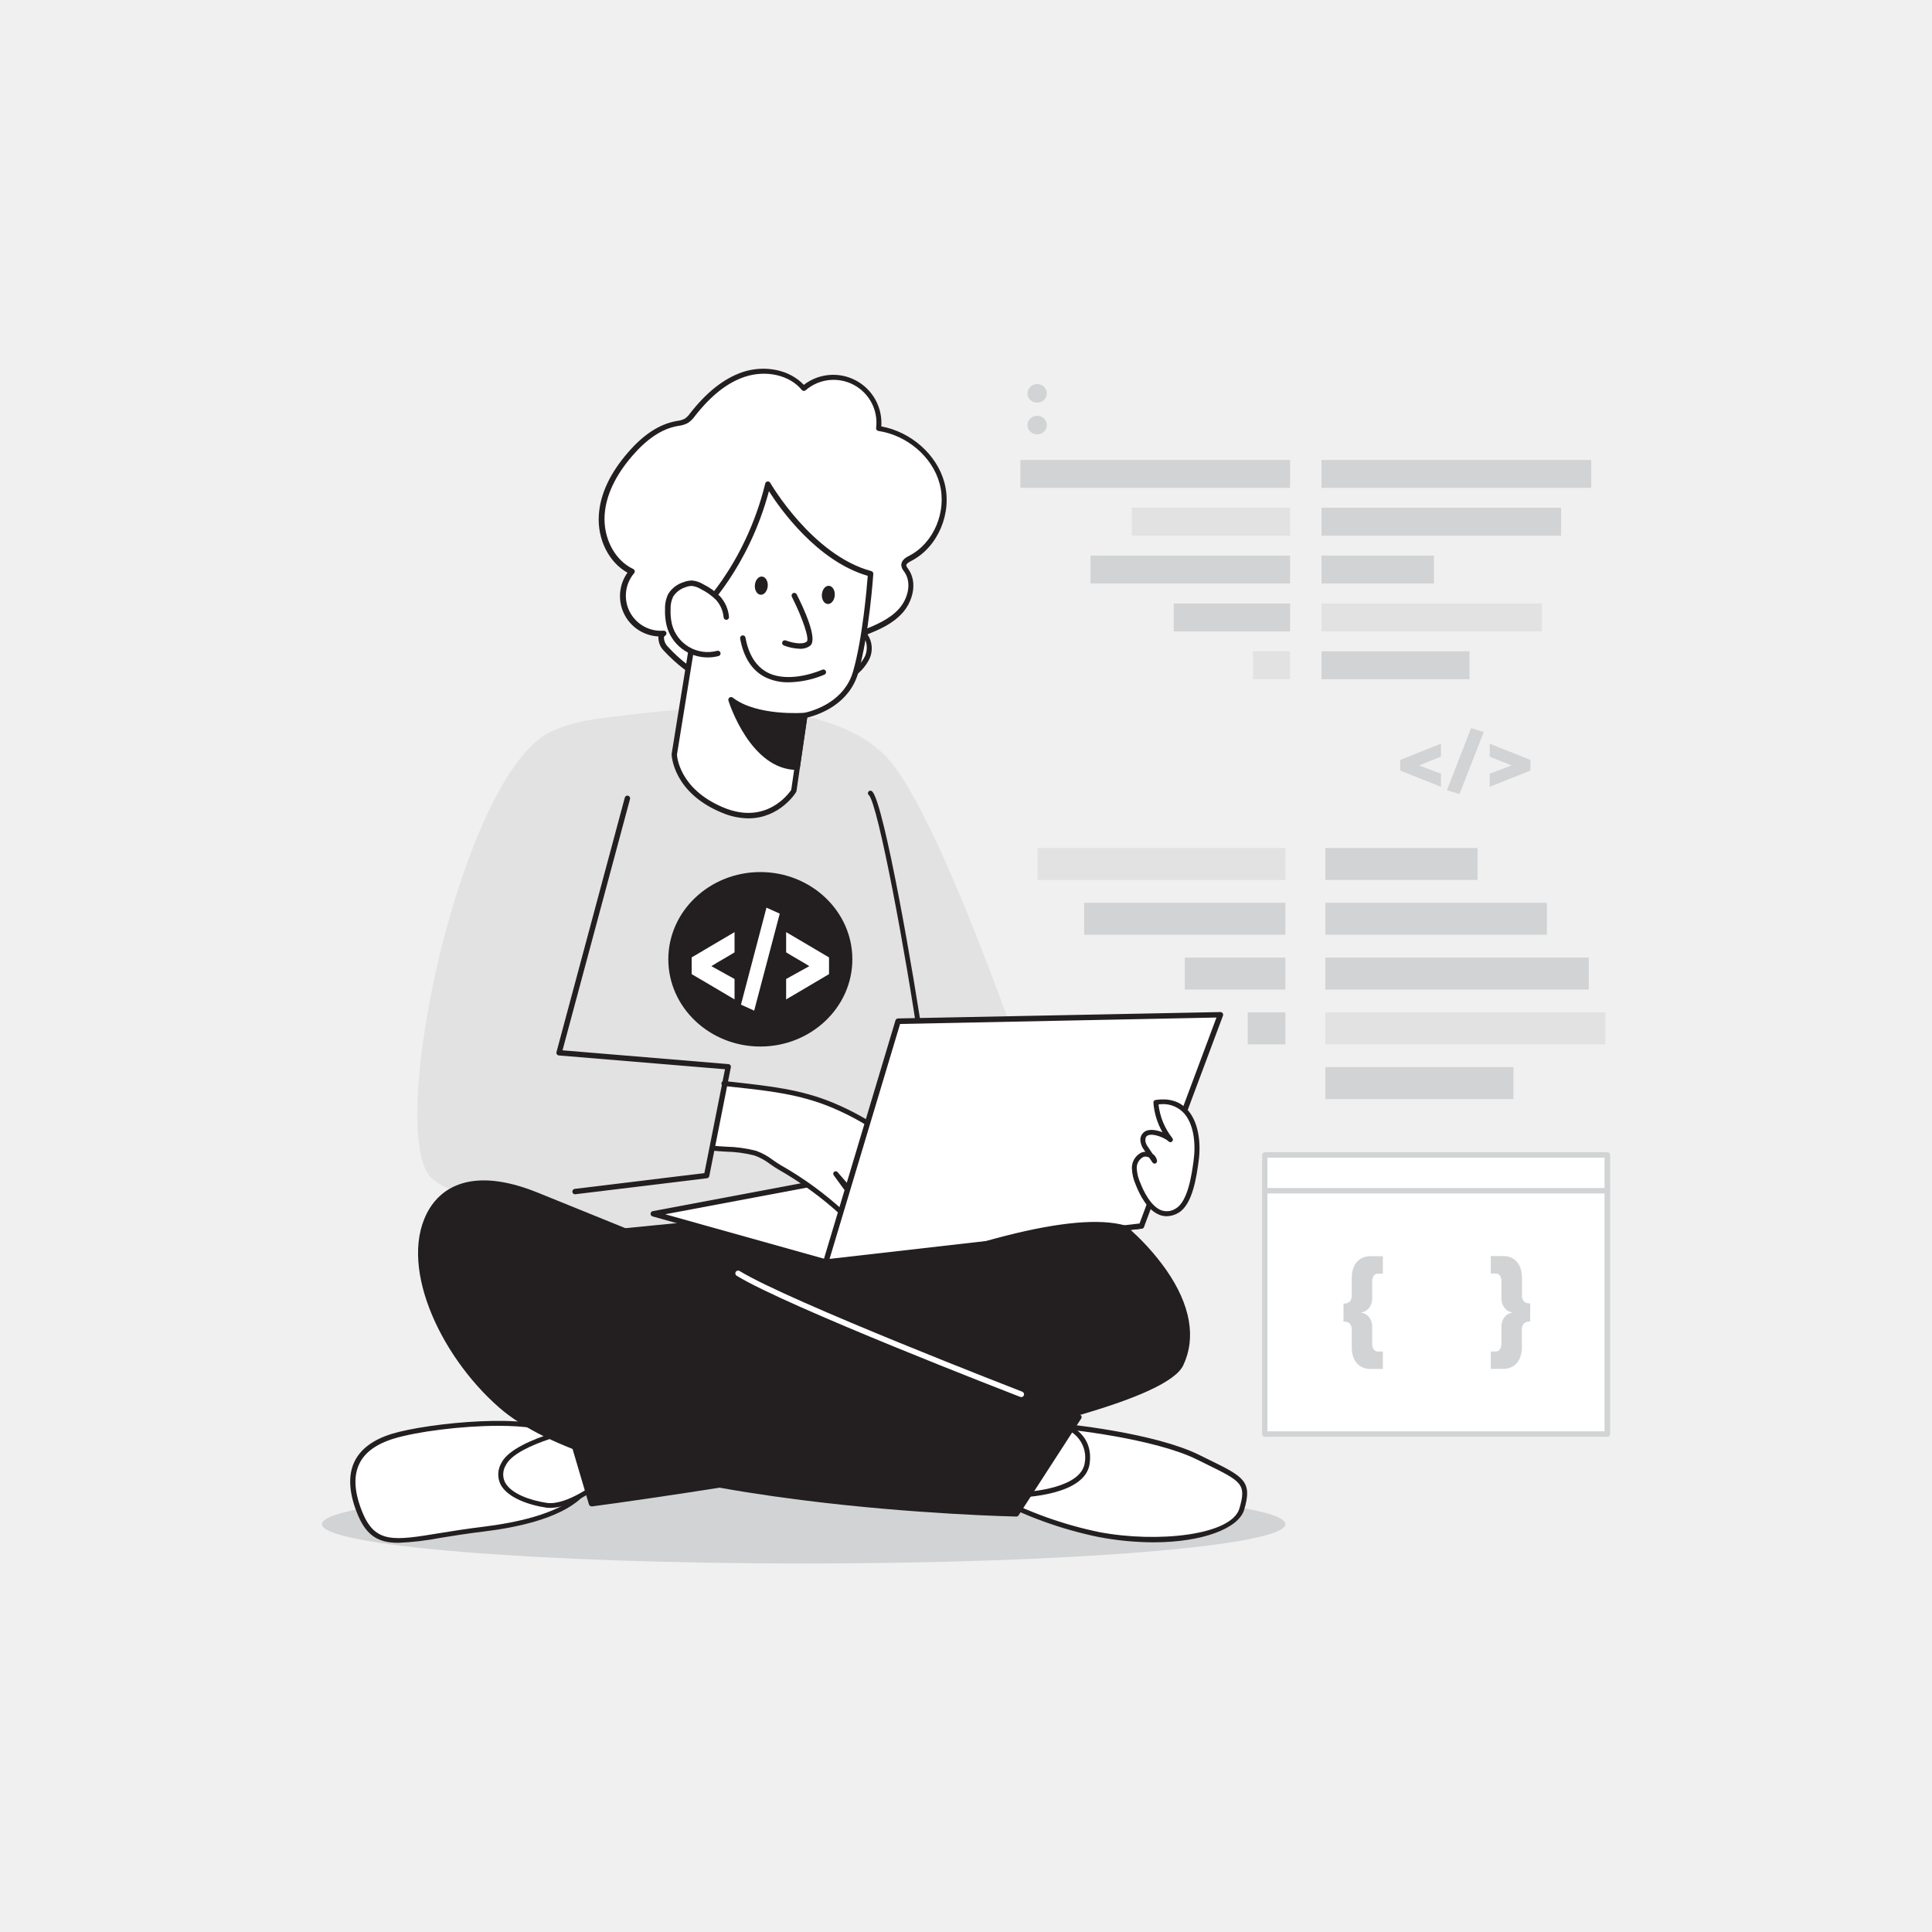
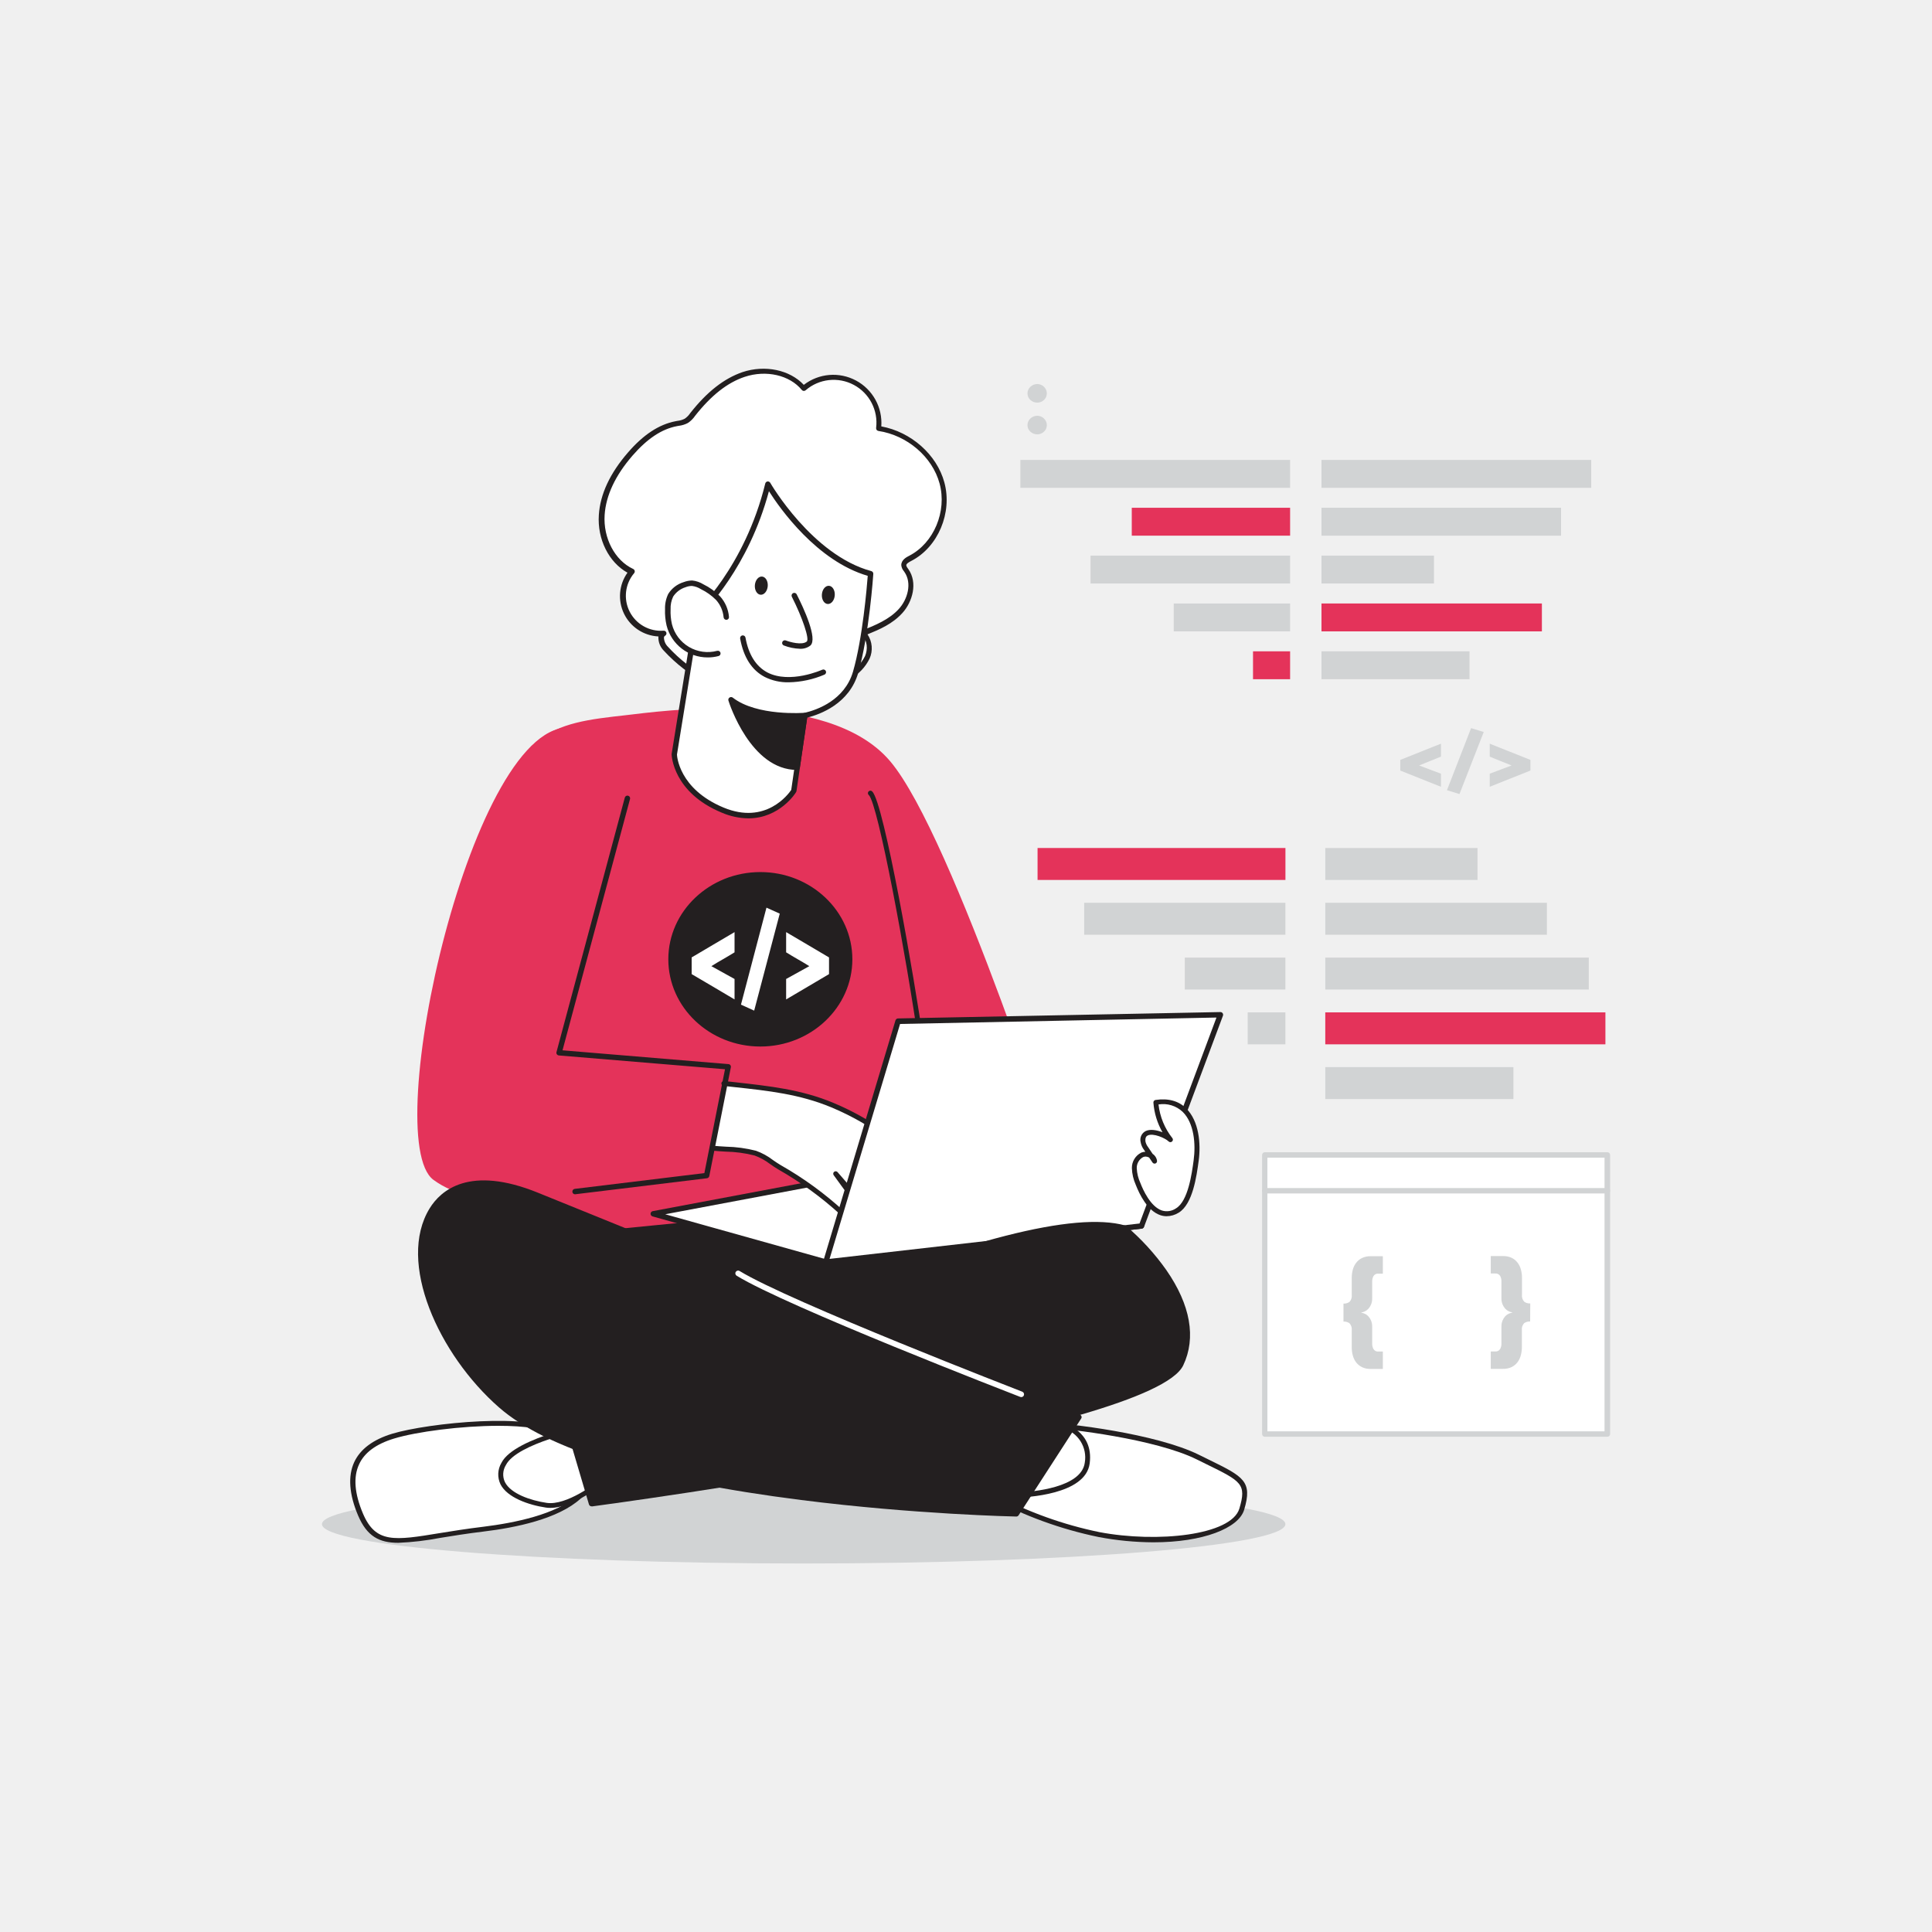
<svg xmlns="http://www.w3.org/2000/svg" id="_0340_web_developer" data-name="0340_web_developer" viewBox="0 0 500 500" data-imageid="coding-5-33" imageName="Coding 5" class="illustrations_image" style="width: 188px;">
  <defs>
    <style>.cls-1_coding-5-33{fill:#d1d3d4;}.cls-2_coding-5-33{fill:#fff;}.cls-3_coding-5-33{fill:#231f20;}.cls-4_coding-5-33{fill:#68e1fd;}</style>
  </defs>
  <g id="Shadow_coding-5-33">
    <ellipse class="cls-1_coding-5-33" cx="207.99" cy="394.45" rx="124.67" ry="10.18" />
  </g>
  <g id="Character_coding-5-33">
    <path class="cls-2_coding-5-33" d="M171.73,164a9.76,9.76,0,0,1-8.21-16c-5.34-2.47-8.18-8.79-7.79-14.66s3.5-11.27,7.35-15.71c3.19-3.68,7.18-7,12-7.91a7.64,7.64,0,0,0,2.59-.73,6.21,6.21,0,0,0,1.65-1.66c3.5-4.45,7.8-8.54,13.16-10.33s12-.77,15.56,3.6a11.77,11.77,0,0,1,19.38,10.37c7.55,1.13,14.41,6.73,16.41,14.09s-1.41,16-8.2,19.51c-.78.4-1.72.93-1.69,1.8a2.58,2.58,0,0,0,.67,1.35c2.19,3.11,1.09,7.64-1.47,10.46s-6.21,4.33-9.74,5.76c1.75,1.46,2,4.18,1.1,6.27a11.63,11.63,0,0,1-4.64,4.87c-7.78,5-17.42,3.46-26.14,3.64-8.05.17-16.05-5-21.38-10.78C171.27,166.74,170.42,164.72,171.73,164Z" />
    <path class="cls-3_coding-5-33" d="M203.3,179.44c-1.36,0-2.72,0-4.08-.06-1.82,0-3.72-.08-5.52,0-7.31.13-15.46-4-21.92-11a4.82,4.82,0,0,1-1.39-3.52l0-.15a10.45,10.45,0,0,1-8-16.5c-4.82-2.67-7.84-8.67-7.41-14.95.35-5.36,2.88-10.78,7.51-16.12,4-4.65,8.08-7.31,12.35-8.13l.48-.09a5.43,5.43,0,0,0,1.89-.56,5.34,5.34,0,0,0,1.41-1.43c4.39-5.59,8.81-9,13.54-10.63,5.84-1.94,12.24-.58,15.86,3.3a12.47,12.47,0,0,1,20.06,10.75c7.71,1.42,14.37,7.3,16.32,14.5,2.13,7.83-1.63,16.75-8.55,20.31-.69.35-1.32.74-1.31,1.16a1.76,1.76,0,0,0,.41.79l.13.18c2.49,3.53,1.07,8.47-1.52,11.33s-5.88,4.26-9.05,5.55a6.5,6.5,0,0,1,.53,6.29,12,12,0,0,1-4.9,5.18C215.06,178.91,209.18,179.44,203.3,179.44Zm-8-1.51c1.33,0,2.68,0,4,0,7,.15,14.21.29,20.19-3.57a10.71,10.71,0,0,0,4.38-4.56c.74-1.71.67-4.14-.91-5.45a.73.73,0,0,1-.24-.65.7.7,0,0,1,.43-.54c3.28-1.32,7-2.82,9.48-5.58,2.23-2.45,3.48-6.65,1.41-9.59l-.11-.16a2.8,2.8,0,0,1-.68-1.57c0-1.36,1.33-2.06,2.07-2.44,6.36-3.27,9.8-11.49,7.84-18.7-1.87-6.89-8.38-12.47-15.83-13.59a.7.7,0,0,1-.59-.78,11.08,11.08,0,0,0-18.24-9.75.69.69,0,0,1-1-.09c-3.15-3.84-9.23-5.23-14.78-3.38-4.47,1.49-8.67,4.8-12.84,10.1a6.82,6.82,0,0,1-1.84,1.83,6.67,6.67,0,0,1-2.37.74l-.45.08c-4,.76-7.74,3.27-11.56,7.67-4.42,5.11-6.84,10.26-7.18,15.3-.4,6,2.63,11.79,7.39,14a.73.73,0,0,1,.39.48.74.74,0,0,1-.15.61,9.06,9.06,0,0,0,7.62,14.88.69.69,0,0,1,.72.49.7.7,0,0,1-.31.81.58.58,0,0,0-.31.47,3.44,3.44,0,0,0,1,2.36c6.19,6.76,14,10.71,20.85,10.56Z" />
    <path class="cls-2_coding-5-33" d="M271.71,369c3.21-.06,27.1,2.59,38.29,8.15s13.61,6,11.35,13.5-22,9.35-37,6.52a101,101,0,0,1-27.65-10.05Z" />
    <path class="cls-3_coding-5-33" d="M298.52,399.15a77.68,77.68,0,0,1-14.25-1.38,102.37,102.37,0,0,1-27.85-10.13.65.65,0,0,1-.18-1l15-18.12a.67.67,0,0,1,.48-.23h.14c3.91,0,27.25,2.66,38.45,8.22l2.52,1.24c9,4.41,11.38,5.59,9.15,13C320.55,395.5,311.33,399.15,298.52,399.15Zm-40.8-12.25a101.33,101.33,0,0,0,26.79,9.61c15.05,2.85,34.15.81,36.23-6.07,1.92-6.39.53-7.07-8.5-11.5l-2.52-1.24c-10.67-5.31-33.52-8-37.71-8.09Z" />
    <path class="cls-2_coding-5-33" d="M274.92,368.91s7.5,1.78,6.46,9.74S263.48,387,262.52,387,274.92,368.91,274.92,368.91Z" />
    <path class="cls-3_coding-5-33" d="M262.52,387.61a.71.71,0,0,1-.61-.36c-.22-.43-.55-1.07,12.5-18.72a.63.63,0,0,1,.66-.25c.08,0,8.05,2,6.94,10.46-1.06,8.1-16.42,8.81-19.48,8.87Zm12.65-18c-4.1,5.56-10.2,14-11.73,16.65,3.84-.17,16.45-1.25,17.3-7.73A7.84,7.84,0,0,0,275.17,369.65Z" />
    <path class="cls-2_coding-5-33" d="M150.1,387.15c-.5.25-5.07,6.19-25,8.58s-27.38,6.68-31.83-3.81-1.39-17.26,8.45-20.25,36.94-5.48,42.26-.47S150.1,387.15,150.1,387.15Z" />
    <path class="cls-3_coding-5-33" d="M103.1,399.28c-4.95,0-8.13-1.65-10.44-7.1S90,382,91.67,378.4c1.57-3.37,4.88-5.84,9.83-7.35,9.22-2.8,37.21-5.68,42.89-.31,5.43,5.12,6.31,15.9,6.35,16.36a.64.64,0,0,1-.31.59l-.19.17c-5.75,5.24-16.82,7.51-25.09,8.5-4.3.52-8,1.12-11.26,1.65A73.51,73.51,0,0,1,103.1,399.28ZM129,369c-9.6,0-21.21,1.52-27.07,3.31-4.59,1.4-7.64,3.64-9,6.66-1.53,3.28-1.19,7.56,1,12.73,3.3,7.76,8.15,7,19.86,5.07,3.27-.53,7-1.13,11.3-1.65,8.09-1,18.88-3.17,24.39-8.17l.05-.05c-.19-1.83-1.35-10.89-5.92-15.2C141.45,369.72,135.7,369,129,369Z" />
    <path class="cls-2_coding-5-33" d="M156.47,382.86s-9.06,7.57-15.09,6.67-14.39-4.18-11-10.71,25-10.43,25-10.43Z" />
    <path class="cls-3_coding-5-33" d="M142.41,390.24a7.08,7.08,0,0,1-1.13-.08c-4.52-.67-10-2.61-11.74-6a5.89,5.89,0,0,1,.25-5.61c3.47-6.74,24.55-10.6,25.45-10.76a.63.63,0,0,1,.5.12.68.68,0,0,1,.25.46l1.12,14.47a.62.62,0,0,1-.23.54C156.53,383.65,148.55,390.24,142.41,390.24Zm12.36-21.09c-3.71.73-21,4.41-23.84,10a4.61,4.61,0,0,0-.25,4.43c1.53,3,6.58,4.73,10.79,5.36,5.14.77,12.85-5.14,14.34-6.32Z" />
    <path class="cls-3_coding-5-33" d="M265.27,319.35s-9.54,37.25-44.4,44.37-52.87,5.22-65.22-18.3-4.17-37.91-4.17-37.91l110-2.18Z" />
    <path class="cls-3_coding-5-33" d="M192.14,368.07c-16.87,0-28.47-5.86-37.11-22.32-12.38-23.58-4.5-38-4.16-38.58a.7.7,0,0,1,.59-.36l110-2.18a.68.68,0,0,1,.69.52l3.81,14a.63.63,0,0,1,0,.36c-.1.37-10,37.76-44.94,44.87C209.94,366.66,200.41,368.07,192.14,368.07ZM151.91,308.2c-1.09,2.31-6.61,16,4.36,36.9C168.81,369,187.05,369.91,220.73,363c32.81-6.69,43-40.92,43.81-43.68L260.93,306Z" />
-     <path class="cls-4_coding-5-33 targetColor" d="M143.18,319.69s-18-58.23-15.65-94.73,15.93-37.79,34.44-39.87c8.22-.92,52-7.4,68.38,11.89s45.26,109.66,45.26,109.66Z" style="fill: rgb(226, 226, 226);" />
+     <path class="cls-4_coding-5-33 targetColor" d="M143.18,319.69s-18-58.23-15.65-94.73,15.93-37.79,34.44-39.87c8.22-.92,52-7.4,68.38,11.89s45.26,109.66,45.26,109.66Z" style="fill: rgb(228, 51, 90);" />
    <path class="cls-2_coding-5-33" d="M208.27,185.2l-2.83,19.49s-6.13,10.06-18.42,5-12.51-14.49-12.51-14.49l5.83-36s12.94-11.61,18.39-33.81c0,0,10.85,18.93,26.58,23.17,0,0-1.06,15.73-3.87,25.47C218.72,183.41,208.47,185.08,208.27,185.2Z" />
    <path class="cls-3_coding-5-33" d="M193.68,211.79a18,18,0,0,1-6.92-1.49c-12.56-5.21-12.94-14.72-12.95-15.12L179.65,159a.78.78,0,0,1,.22-.41c.13-.12,12.85-11.74,18.18-33.46a.71.71,0,0,1,.58-.53.73.73,0,0,1,.71.35c.1.19,10.89,18.73,26.15,22.85a.7.7,0,0,1,.52.72c0,.16-1.1,15.92-3.9,25.61-2.31,8-9.83,10.75-13.21,11.59l-2.77,19a.64.64,0,0,1-.1.26C206,205.13,201.81,211.79,193.68,211.79ZM181,159.5l-5.8,35.77c0,.24.41,8.89,12.09,13.74,10.91,4.52,16.77-3.52,17.48-4.58l2.81-19.34a.71.71,0,0,1,.34-.5,1.67,1.67,0,0,1,.42-.14c3-.71,10.27-3.19,12.43-10.67,2.46-8.51,3.58-21.85,3.8-24.75-13.17-3.86-22.72-17.42-25.57-21.91C193.72,146.82,182.57,158,181,159.5Zm24.44,45.18h0Z" />
    <path class="cls-2_coding-5-33" d="M187.93,159.7a8.52,8.52,0,0,0-2.13-4.9,15,15,0,0,0-4.12-3,6.27,6.27,0,0,0-2.62-.91,5.13,5.13,0,0,0-1.92.38,6.51,6.51,0,0,0-3.59,2.74,7.84,7.84,0,0,0-.74,3.62,15.6,15.6,0,0,0,.37,4,10.25,10.25,0,0,0,12.57,7.39" />
    <path class="cls-3_coding-5-33" d="M183.13,170.14a10.94,10.94,0,0,1-10.62-8.26,15.9,15.9,0,0,1-.4-4.22,8.47,8.47,0,0,1,.83-3.95,7.16,7.16,0,0,1,4-3.06,6.32,6.32,0,0,1,2.19-.42,6.77,6.77,0,0,1,2.92,1,15.53,15.53,0,0,1,4.31,3.11,9.1,9.1,0,0,1,2.3,5.31.69.69,0,0,1-.63.76.72.72,0,0,1-.76-.64,7.75,7.75,0,0,0-1.95-4.5,14.33,14.33,0,0,0-3.93-2.8,5.58,5.58,0,0,0-2.31-.83,4.52,4.52,0,0,0-1.66.33,5.94,5.94,0,0,0-3.21,2.43,7,7,0,0,0-.66,3.29,14.55,14.55,0,0,0,.35,3.86,9.54,9.54,0,0,0,11.71,6.88.71.71,0,0,1,.85.5.69.69,0,0,1-.49.85A10.66,10.66,0,0,1,183.13,170.14Z" />
    <path class="cls-2_coding-5-33" d="M205.53,154.14s5.5,10.86,3.69,12.41-6.14-.15-6.14-.15" />
    <path class="cls-3_coding-5-33" d="M207,167.9a12.63,12.63,0,0,1-4.14-.85.69.69,0,0,1-.4-.9.71.71,0,0,1,.91-.4c1,.4,4.22,1.31,5.43.27.73-.63-1.11-6.13-3.86-11.56a.7.7,0,1,1,1.25-.63c1.73,3.41,5.53,11.53,3.52,13.25A4.09,4.09,0,0,1,207,167.9Z" />
    <ellipse class="cls-3_coding-5-33" cx="197.02" cy="151.57" rx="2.36" ry="1.67" transform="translate(29.95 335.62) rotate(-85.34)" />
    <ellipse class="cls-3_coding-5-33" cx="214.38" cy="153.97" rx="2.36" ry="1.67" transform="translate(44.9 356.31) rotate(-85.74)" />
    <path class="cls-3_coding-5-33" d="M204.1,176.58a13.3,13.3,0,0,1-6.18-1.38c-3.35-1.75-5.49-5.09-6.37-9.94a.7.7,0,0,1,1.38-.25c.8,4.4,2.69,7.41,5.63,9,5.88,3.07,14.16-.65,14.24-.69a.71.71,0,0,1,.93.35.7.7,0,0,1-.35.92A24.67,24.67,0,0,1,204.1,176.58Z" />
    <path class="cls-3_coding-5-33" d="M208.27,185.2s-12.53,1-19.08-4.09c0,0,5.52,17.49,17.14,17.45Z" />
    <path class="cls-3_coding-5-33" d="M206.28,199.26c-12,0-17.53-17.21-17.76-17.94a.69.69,0,0,1,.27-.79.71.71,0,0,1,.83,0c6.26,4.89,18.47,3.95,18.6,3.94a.67.67,0,0,1,.56.22.68.68,0,0,1,.19.58L207,198.66A.75.75,0,0,1,206.28,199.26Zm-15.69-16.38c1.79,4.37,6.82,14.52,15.14,15L207.46,186C204.74,186.07,196.42,186.14,190.59,182.88Z" />
-     <path class="cls-4_coding-5-33 targetColor" d="M148.17,188.34c-25.86-3.21-50.14,106.56-36,117,22,16.29,89.19-5.95,89.19-5.95l-6.73-29s-48.48,2.31-49.37-7.64,27.1-56.61,23.18-63.42S148.17,188.34,148.17,188.34Z" style="fill: rgb(226, 226, 226);" />
+     <path class="cls-4_coding-5-33 targetColor" d="M148.17,188.34c-25.86-3.21-50.14,106.56-36,117,22,16.29,89.19-5.95,89.19-5.95l-6.73-29s-48.48,2.31-49.37-7.64,27.1-56.61,23.18-63.42S148.17,188.34,148.17,188.34Z" style="fill: rgb(228, 51, 90);" />
    <path class="cls-3_coding-5-33" d="M238.49,271.23a.63.63,0,0,1-.63-.55c-3.34-23.4-10.63-62.6-13-64.91a.64.64,0,1,1,.89-.91c3,2.95,10.85,47.91,13.37,65.64a.63.63,0,0,1-.54.72Z" />
    <polygon class="cls-2_coding-5-33" points="213.72 326.61 169.08 314.11 251.05 298.69 295.41 317.29 213.72 326.61" />
    <path class="cls-3_coding-5-33" d="M213.72,327.31l-.19,0-44.63-12.5a.7.7,0,0,1,0-1.36l82-15.43a.79.79,0,0,1,.4,0l44.36,18.6a.68.68,0,0,1,.42.74.69.69,0,0,1-.61.6l-81.69,9.33Zm-41.56-13.06,41.61,11.65,78.9-9L251,299.42Z" />
    <path class="cls-2_coding-5-33" d="M187.38,280.43c9.75,1.08,18.89,1.77,28.05,5.6a68.32,68.32,0,0,1,14.64,8.37,46.77,46.77,0,0,1,6.43,5.48c1.58,1.71,1.06,3.37-1.57,2.55a31.53,31.53,0,0,1-8.58-4.2A91.36,91.36,0,0,1,243,316c.53.75,1,1.83.42,2.51s-2,0-2.82-.7l-13.84-13.13a43.64,43.64,0,0,1,9.22,11.08c.35.6.69,1.36.33,1.95-.62,1-2.19.25-3-.6A101.67,101.67,0,0,1,222,303.5l7.48,11.23a1.65,1.65,0,0,1-2.12,1,4.88,4.88,0,0,1-2.05-1.62l-9.07-10.41,5.36,7.36c.84,1.16,1.68,2.83.71,3.89-1.14,1.24-3.15,0-4.39-1.11a90.35,90.35,0,0,0-16.22-11.79c-2.11-1.24-3.91-2.94-6.25-3.65-3.37-1-7.56-.91-11.06-1.29" />
    <path class="cls-3_coding-5-33" d="M242.58,319.46a4.05,4.05,0,0,1-2.46-1.21L235.64,314c.29.47.58.94.86,1.42a2.61,2.61,0,0,1,.32,2.6,1.62,1.62,0,0,1-1.21.79,3.84,3.84,0,0,1-2.82-1.27c-.92-.93-1.82-1.87-2.7-2.84a.86.86,0,0,1,0,.16,1.89,1.89,0,0,1-.9,1.25,2.58,2.58,0,0,1-2,.26,5.31,5.31,0,0,1-2.35-1.82l-1.66-1.89a2.6,2.6,0,0,1-.39,2.75,2.25,2.25,0,0,1-1.59.74c-1.54.06-3.1-1.24-3.7-1.81a89.61,89.61,0,0,0-16.11-11.71c-.72-.42-1.4-.89-2.07-1.36a15.23,15.23,0,0,0-4.05-2.23,32.79,32.79,0,0,0-7.47-1c-1.19-.07-2.36-.14-3.47-.26a.65.65,0,0,1-.57-.71.63.63,0,0,1,.71-.56c1.08.11,2.24.18,3.41.25a34.11,34.11,0,0,1,7.76,1.05,16.16,16.16,0,0,1,4.4,2.41c.66.45,1.31.91,2,1.31a90,90,0,0,1,16.33,11.88,5.11,5.11,0,0,0,2.78,1.46,1,1,0,0,0,.7-.32c.74-.82-.28-2.43-.76-3.09l-5.35-7.35a.64.64,0,0,1,1-.79l9.06,10.4a4.1,4.1,0,0,0,1.76,1.42,1.29,1.29,0,0,0,1-.12.71.71,0,0,0,.22-.2l-7.3-11a.63.63,0,0,1,.17-.88.64.64,0,0,1,.89.16,101.08,101.08,0,0,0,11.2,13.5,2.8,2.8,0,0,0,1.76.9.33.33,0,0,0,.26-.18c.15-.24,0-.67-.33-1.3a43,43,0,0,0-6-8l-3.12-3a.63.63,0,0,1,0-.89.64.64,0,0,1,.89-.06,43,43,0,0,1,3.17,3L241,317.32a2.62,2.62,0,0,0,1.6.86.39.39,0,0,0,.31-.13c.31-.34,0-1.1-.47-1.71a90.71,90.71,0,0,0-16.5-17.62.64.64,0,0,1-.1-.88.63.63,0,0,1,.87-.14,31,31,0,0,0,8.41,4.12c1,.31,1.49.18,1.59,0s0-.79-.68-1.52a45.63,45.63,0,0,0-6.34-5.41,67.68,67.68,0,0,0-14.5-8.29c-8.22-3.44-16.44-4.32-25.15-5.26l-2.73-.3a.64.64,0,1,1,.14-1.27l2.73.3c8.8,1,17.11,1.84,25.5,5.35a69,69,0,0,1,14.78,8.45,46.55,46.55,0,0,1,6.51,5.56c1,1.1,1.33,2.28.82,3.08-.29.45-1.08,1.13-3,.51a32.89,32.89,0,0,1-3.35-1.26,91.92,91.92,0,0,1,12.09,13.82c1,1.35,1.09,2.53.37,3.31a1.67,1.67,0,0,1-1.2.55Z" />
    <polygon class="cls-2_coding-5-33" points="295.41 317.29 315.84 262.62 232.42 264.27 213.72 326.61 295.41 317.29" />
    <path class="cls-3_coding-5-33" d="M213.72,327.31a.69.69,0,0,1-.67-.9l18.7-62.34a.71.71,0,0,1,.66-.5l83.42-1.65a.67.67,0,0,1,.58.29.69.69,0,0,1,.09.65l-20.43,54.67a.71.71,0,0,1-.58.45l-81.69,9.33ZM232.94,265,214.69,325.8l80.22-9.16,19.91-53.3Zm62.47,52.33h0Z" />
    <path class="cls-3_coding-5-33" d="M291,317.79S313.6,336.18,305.59,353,153.1,389.14,153.1,389.14l-6.52-22S260,309.19,291,317.79Z" />
    <path class="cls-3_coding-5-33" d="M153.1,389.84a.71.71,0,0,1-.68-.5l-6.51-22a.7.7,0,0,1,.35-.83c.28-.14,28.75-14.64,60.63-27.91,42.92-17.85,71.27-25.07,84.26-21.46a.79.79,0,0,1,.26.13,61.57,61.57,0,0,1,10.45,11.44c6.24,9,7.75,17.51,4.36,24.64-8.08,17-147.12,35.72-153,36.51Zm-5.69-22.36,6.19,20.89C163.71,387,297.45,368.52,305,352.73c7.4-15.56-12.64-32.88-14.33-34.3C261.16,310.5,155.77,363.25,147.41,367.48Z" />
    <path class="cls-3_coding-5-33" d="M139.06,309.34s112.32,45.42,140.18,57.39l-16.2,25s-103.72-2-133.46-28.09S101.83,294.25,139.06,309.34Z" />
    <path class="cls-3_coding-5-33" d="M263,392.48h0c-.26,0-26.3-.55-55.65-4.28-39.48-5-65.81-13.08-78.25-24-15.56-13.64-26.47-37.58-17.9-51.49,2.84-4.61,10.28-11.27,28.11-4h0c1.12.46,112.64,45.57,140.18,57.4a.7.7,0,0,1,.4.44.66.66,0,0,1-.09.58l-16.2,25.05A.7.7,0,0,1,263,392.48ZM125.26,306.92c-5.76,0-10.16,2.2-12.85,6.55-6.61,10.74-1.11,33.27,17.64,49.7,28.29,24.79,125.63,27.72,132.61,27.9l15.54-24C249.44,354.74,139.91,310.44,138.8,310h0A36.84,36.84,0,0,0,125.26,306.92Z" />
    <path class="cls-2_coding-5-33" d="M295.81,295.46a4.06,4.06,0,0,0,.8,1.77l2.19,3.25a2.35,2.35,0,0,0-3.24-1.61,3.81,3.81,0,0,0-2,3.45,10.8,10.8,0,0,0,1,4.07c1.55,4,5.07,9.93,10.15,6.88,3.45-2.08,4.4-9.39,4.89-13,1-7.17-1.23-16.38-10.45-15a17.78,17.78,0,0,0,3.79,9.67C301.43,293.48,295.39,291.23,295.81,295.46Z" />
    <path class="cls-3_coding-5-33" d="M301.91,314.76a5.18,5.18,0,0,1-1.64-.28c-3.32-1.14-5.39-5.41-6.34-7.86a11.52,11.52,0,0,1-1-4.31,4.41,4.41,0,0,1,2.4-4,2.79,2.79,0,0,1,1.08-.23l-.31-.46a4.57,4.57,0,0,1-.91-2.07,2.53,2.53,0,0,1,1.32-2.84c1.15-.55,2.87-.26,4.34.32a18.2,18.2,0,0,1-2.35-7.68.65.65,0,0,1,.55-.68c3.27-.5,6,.24,7.94,2.19,3.29,3.24,3.83,9.1,3.23,13.51-.54,4-1.52,11.27-5.19,13.48A6.05,6.05,0,0,1,301.91,314.76Zm-5.43-15.44a1.63,1.63,0,0,0-.66.14,3.19,3.19,0,0,0-1.63,2.87,10.17,10.17,0,0,0,.94,3.83c.69,1.8,2.62,6.1,5.55,7.11a4.23,4.23,0,0,0,3.67-.55c3.14-1.89,4.1-9,4.56-12.42.58-4.24.12-9.65-2.84-12.56a7.38,7.38,0,0,0-6.25-1.91,17.12,17.12,0,0,0,3.59,8.72.63.63,0,0,1-.08.87.63.63,0,0,1-.87,0c-.94-.92-4-2.23-5.42-1.57-.31.15-.71.47-.6,1.56h0a3.6,3.6,0,0,0,.7,1.48l1.17,1.74a2.52,2.52,0,0,1,1.13,1.81.65.65,0,0,1-.42.67.65.65,0,0,1-.75-.25l-.87-1.29A2,2,0,0,0,296.48,299.32Z" />
    <path class="cls-2_coding-5-33" d="M264.3,361.57a.63.63,0,0,1-.26-.05c-2.45-.95-60.35-23.36-73.39-31.36a.72.72,0,1,1,.75-1.23c12.93,7.93,72.56,31,73.16,31.24a.73.73,0,0,1,.42.94A.72.72,0,0,1,264.3,361.57Z" />
    <ellipse class="cls-3_coding-5-33" cx="196.78" cy="248.26" rx="23.12" ry="21.88" />
    <path class="cls-3_coding-5-33" d="M196.78,270.84c-13.13,0-23.82-10.13-23.82-22.58s10.69-22.57,23.82-22.57,23.81,10.13,23.81,22.57S209.91,270.84,196.78,270.84Zm0-43.75c-12.36,0-22.42,9.5-22.42,21.17s10.06,21.18,22.42,21.18,22.41-9.5,22.41-21.18S209.14,227.09,196.78,227.09Z" />
    <path class="cls-2_coding-5-33" d="M184.58,255.38,179,252.1v-4.32l5.55-3.28,5.55-3.27v5.23c-1,.62-2,1.22-3,1.79s-2,1.16-3,1.79l3,1.66,3,1.66v5.29Z" />
    <path class="cls-2_coding-5-33" d="M191.76,260l6.6-25.1,3.44,1.55-6.62,25.1Z" />
    <path class="cls-2_coding-5-33" d="M209,244.5l5.55,3.28v4.32L209,255.38l-5.55,3.27v-5.29l3-1.66,3-1.66c-1-.63-2-1.22-3-1.79s-2-1.17-3-1.79v-5.23Q206.21,242.88,209,244.5Z" />
    <path class="cls-3_coding-5-33" d="M148.82,309.08a.69.69,0,0,1-.69-.62.7.7,0,0,1,.61-.78l33.55-4.08,5.34-26.88-43-3.57a.72.72,0,0,1-.51-.3.67.67,0,0,1-.1-.58l17.69-65.89a.7.7,0,0,1,1.35.36l-17.48,65.08,42.93,3.57a.68.68,0,0,1,.51.27.7.7,0,0,1,.12.56l-5.58,28.16a.7.7,0,0,1-.6.55l-34.06,4.14Z" />
  </g>
  <g id="LIne_of_Code_coding-5-33" data-name="LIne of Code">
    <rect class="cls-1_coding-5-33" x="264.07" y="119.03" width="69.81" height="7.22" />
    <rect class="cls-1_coding-5-33" x="342" y="119.03" width="69.81" height="7.22" />
-     <rect class="cls-4_coding-5-33 targetColor" x="292.9" y="131.41" width="40.98" height="7.22" style="fill: rgb(226, 226, 226);" />
+     <rect class="cls-4_coding-5-33 targetColor" x="292.9" y="131.41" width="40.98" height="7.22" style="fill: rgb(228, 51, 90);" />
    <rect class="cls-1_coding-5-33" x="342" y="131.41" width="62" height="7.22" />
    <rect class="cls-1_coding-5-33" x="282.23" y="143.79" width="51.65" height="7.22" />
    <rect class="cls-1_coding-5-33" x="342" y="143.79" width="29.11" height="7.22" />
    <rect class="cls-1_coding-5-33" x="303.76" y="156.18" width="30.12" height="7.22" />
-     <rect class="cls-4_coding-5-33 targetColor" x="342" y="156.18" width="57.04" height="7.22" style="fill: rgb(226, 226, 226);" />
-     <rect class="cls-4_coding-5-33 targetColor" x="324.28" y="168.56" width="9.6" height="7.22" style="fill: rgb(226, 226, 226);" />
+     <rect class="cls-4_coding-5-33 targetColor" x="342" y="156.18" width="57.04" height="7.22" style="fill: rgb(228, 51, 90);" />
+     <rect class="cls-4_coding-5-33 targetColor" x="324.28" y="168.56" width="9.6" height="7.22" style="fill: rgb(228, 51, 90);" />
    <rect class="cls-1_coding-5-33" x="342" y="168.56" width="38.31" height="7.22" />
-     <rect class="cls-4_coding-5-33 targetColor" x="268.52" y="219.46" width="64.15" height="8.27" style="fill: rgb(226, 226, 226);" />
+     <rect class="cls-4_coding-5-33 targetColor" x="268.52" y="219.46" width="64.15" height="8.27" style="fill: rgb(228, 51, 90);" />
    <rect class="cls-1_coding-5-33" x="342.98" y="219.46" width="39.4" height="8.27" />
    <rect class="cls-1_coding-5-33" x="280.58" y="233.64" width="52.08" height="8.27" />
    <rect class="cls-1_coding-5-33" x="342.98" y="233.64" width="57.36" height="8.27" />
    <rect class="cls-1_coding-5-33" x="306.62" y="247.82" width="26.04" height="8.27" />
    <rect class="cls-1_coding-5-33" x="342.98" y="247.82" width="68.2" height="8.27" />
    <rect class="cls-1_coding-5-33" x="322.9" y="262" width="9.76" height="8.27" />
-     <rect class="cls-4_coding-5-33 targetColor" x="342.98" y="262" width="72.5" height="8.27" style="fill: rgb(226, 226, 226);" />
+     <rect class="cls-4_coding-5-33 targetColor" x="342.98" y="262" width="72.5" height="8.27" style="fill: rgb(228, 51, 90);" />
    <rect class="cls-1_coding-5-33" x="342.98" y="276.17" width="48.69" height="8.27" />
    <path class="cls-1_coding-5-33" d="M367.65,201.52l-5.26-2.1v-2.76l5.26-2.1,5.27-2.1v3.35c-.95.4-1.89.78-2.83,1.15s-1.88.74-2.83,1.14l2.83,1.07,2.83,1.06v3.39Z" />
    <path class="cls-1_coding-5-33" d="M374.47,204.5l6.25-16.06,3.27,1-6.28,16.06Z" />
    <path class="cls-1_coding-5-33" d="M390.8,194.56l5.27,2.1v2.76l-5.27,2.1-5.26,2.1v-3.39l2.82-1.06,2.83-1.07c-.95-.4-1.89-.78-2.83-1.14s-1.87-.75-2.82-1.15v-3.35Z" />
    <path class="cls-1_coding-5-33" d="M265.91,101.81a2.33,2.33,0,0,1,.2-.94,2.4,2.4,0,0,1,.55-.77,2.46,2.46,0,0,1,.8-.52,2.72,2.72,0,0,1,1-.19,2.59,2.59,0,0,1,.94.19,2.48,2.48,0,0,1,.78.52,2.54,2.54,0,0,1,.54.77,2.33,2.33,0,0,1,0,1.89,2.57,2.57,0,0,1-.54.75,2.63,2.63,0,0,1-.78.51,2.57,2.57,0,0,1-.94.18,2.72,2.72,0,0,1-1-.18,2.61,2.61,0,0,1-.8-.51,2.43,2.43,0,0,1-.55-.75A2.31,2.31,0,0,1,265.91,101.81Zm0,8.21a2.3,2.3,0,0,1,.2-.94,2.4,2.4,0,0,1,.55-.77,2.46,2.46,0,0,1,.8-.52,2.72,2.72,0,0,1,1-.19,2.59,2.59,0,0,1,.94.19,2.48,2.48,0,0,1,.78.52,2.54,2.54,0,0,1,.54.77,2.33,2.33,0,0,1,0,1.89,2.57,2.57,0,0,1-.54.75,2.43,2.43,0,0,1-.78.5,2.39,2.39,0,0,1-.94.19,2.53,2.53,0,0,1-1-.19,2.48,2.48,0,0,1-1.35-1.25A2.31,2.31,0,0,1,265.91,110Z" />
  </g>
  <g id="Screen_coding-5-33">
    <rect class="cls-2_coding-5-33" x="327.33" y="298.9" width="88.65" height="72.23" />
    <path class="cls-1_coding-5-33" d="M416,371.83H327.33a.7.7,0,0,1-.7-.7V298.9a.7.7,0,0,1,.7-.7H416a.7.7,0,0,1,.7.7v72.23A.7.7,0,0,1,416,371.83Zm-88-1.4h87.25V299.6H328Z" />
    <path class="cls-1_coding-5-33" d="M416,308.87H327.33a.7.7,0,0,1,0-1.4H416a.7.7,0,1,1,0,1.4Z" />
    <path class="cls-1_coding-5-33" d="M347.69,337.37a2.51,2.51,0,0,0,1.56-.44,2.31,2.31,0,0,0,.58-1.86v-4.34a8.29,8.29,0,0,1,.27-2.13,5.24,5.24,0,0,1,.87-1.79,4.31,4.31,0,0,1,1.52-1.24,5,5,0,0,1,2.23-.46h3.16v4.51h-1.12a1.34,1.34,0,0,0-1.3.62,2.76,2.76,0,0,0-.34,1.35V336a4,4,0,0,1-.3,1.63,3.6,3.6,0,0,1-.71,1.1,2.82,2.82,0,0,1-.9.66,2.66,2.66,0,0,1-.89.26v.07a3.75,3.75,0,0,1,.89.28,2.62,2.62,0,0,1,.9.64,3.6,3.6,0,0,1,.71,1.1,4,4,0,0,1,.3,1.63v4.43a2.71,2.71,0,0,0,.34,1.35,1.34,1.34,0,0,0,1.3.63h1.12v4.5h-3.16a4.87,4.87,0,0,1-2.23-.46,4.39,4.39,0,0,1-1.52-1.23,5.38,5.38,0,0,1-.87-1.8,8.23,8.23,0,0,1-.27-2.13v-4.34a2.31,2.31,0,0,0-.58-1.86,2.51,2.51,0,0,0-1.56-.44Z" />
    <path class="cls-1_coding-5-33" d="M396,342a2.51,2.51,0,0,0-1.56.44,2.31,2.31,0,0,0-.58,1.86v4.34a7.82,7.82,0,0,1-.28,2.13,5,5,0,0,1-.87,1.8,4.26,4.26,0,0,1-1.51,1.23,4.9,4.9,0,0,1-2.23.46h-3.16v-4.5h1.12a1.35,1.35,0,0,0,1.3-.63,2.71,2.71,0,0,0,.34-1.35v-4.43a4,4,0,0,1,.3-1.63,3.78,3.78,0,0,1,.7-1.1,2.75,2.75,0,0,1,.91-.64,3.75,3.75,0,0,1,.89-.28v-.07a2.66,2.66,0,0,1-.89-.26,3,3,0,0,1-.91-.66,3.78,3.78,0,0,1-.7-1.1,4,4,0,0,1-.3-1.63v-4.43a2.76,2.76,0,0,0-.34-1.35,1.35,1.35,0,0,0-1.3-.62h-1.12v-4.51H389a5,5,0,0,1,2.23.46,4.18,4.18,0,0,1,1.51,1.24,4.9,4.9,0,0,1,.87,1.79,7.88,7.88,0,0,1,.28,2.13v4.34a2.31,2.31,0,0,0,.58,1.86,2.51,2.51,0,0,0,1.56.44Z" />
  </g>
</svg>
